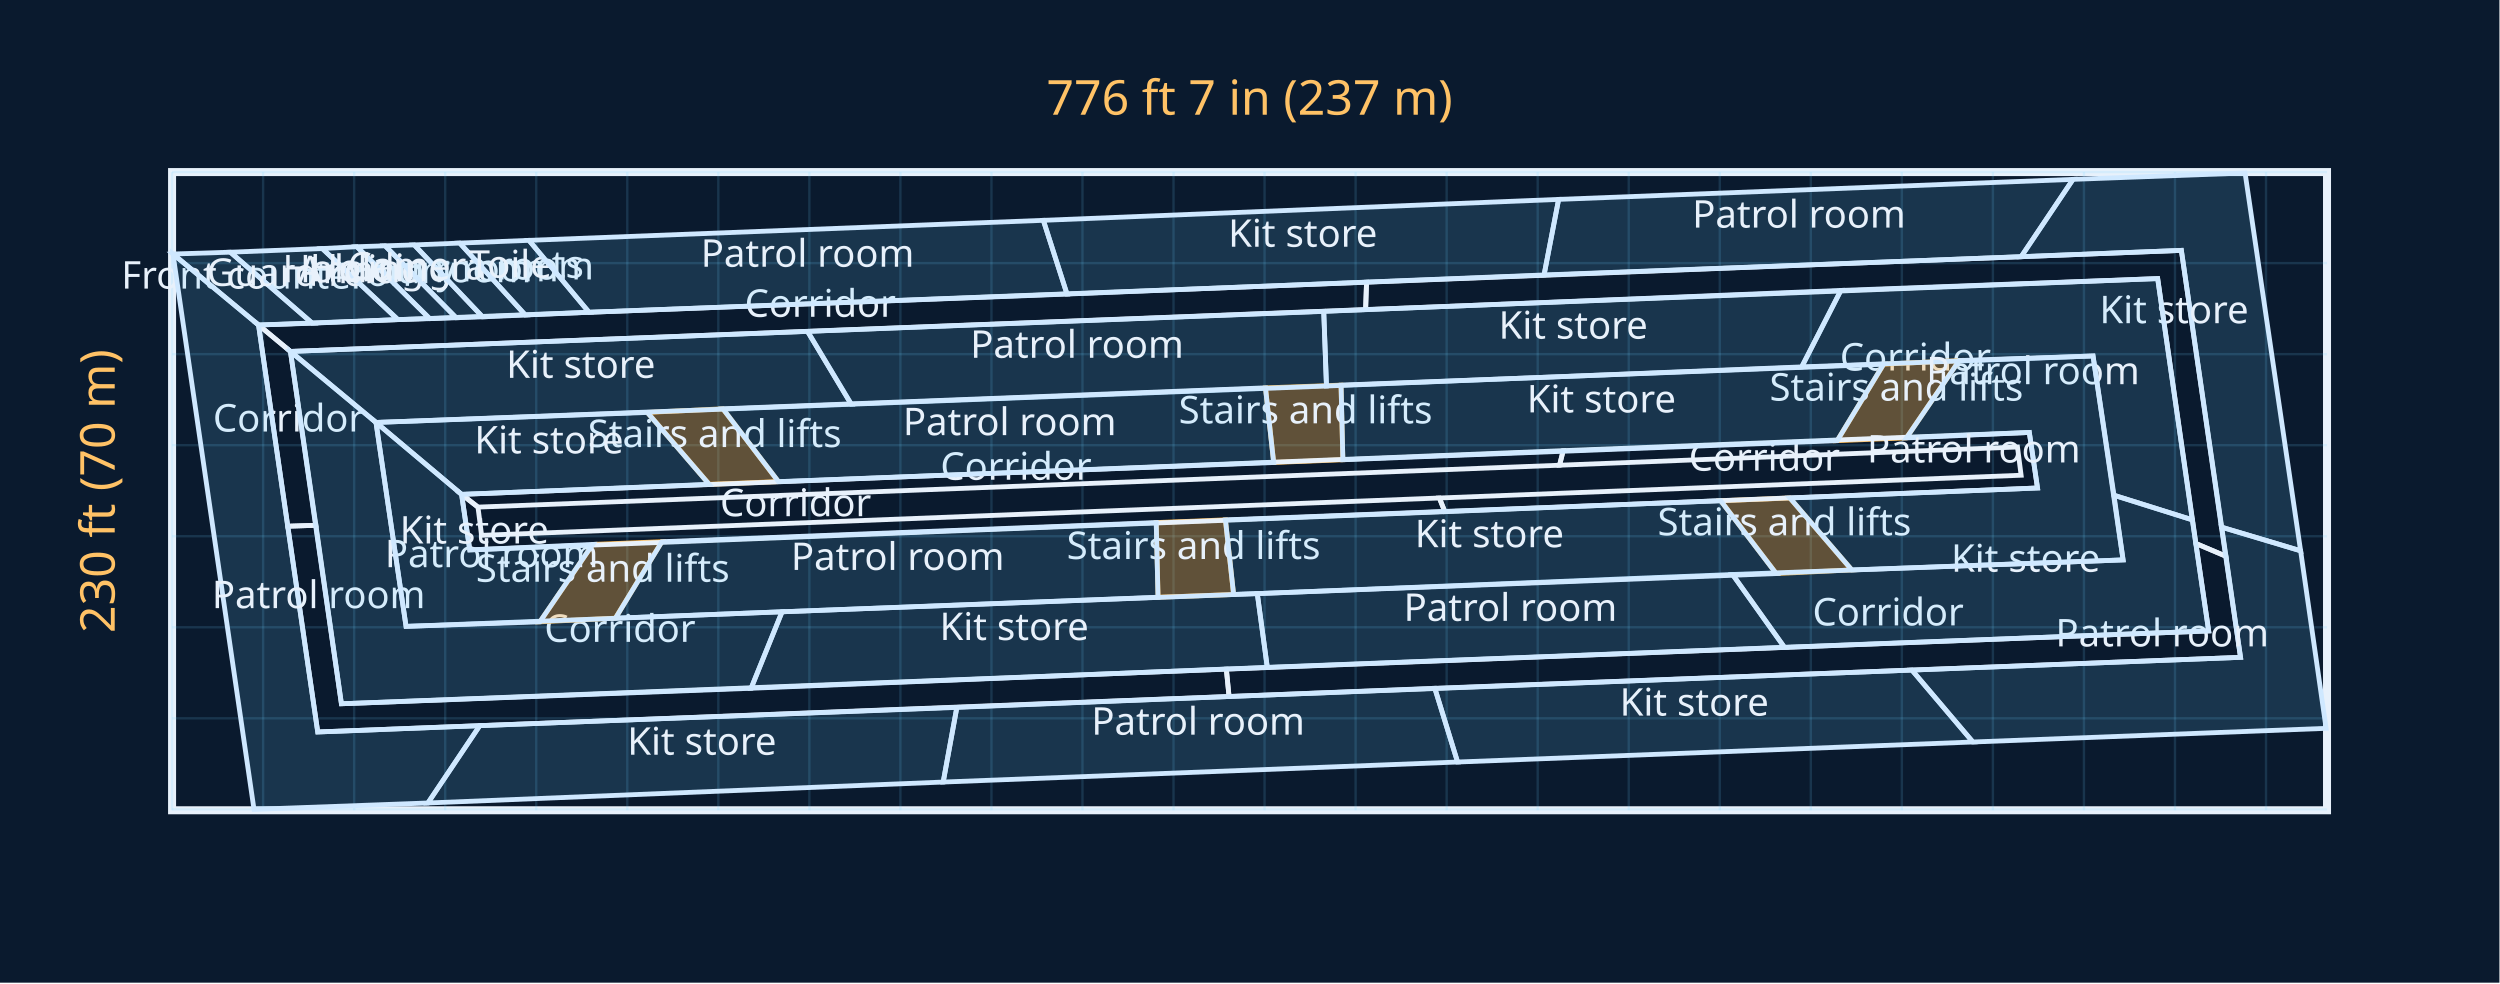
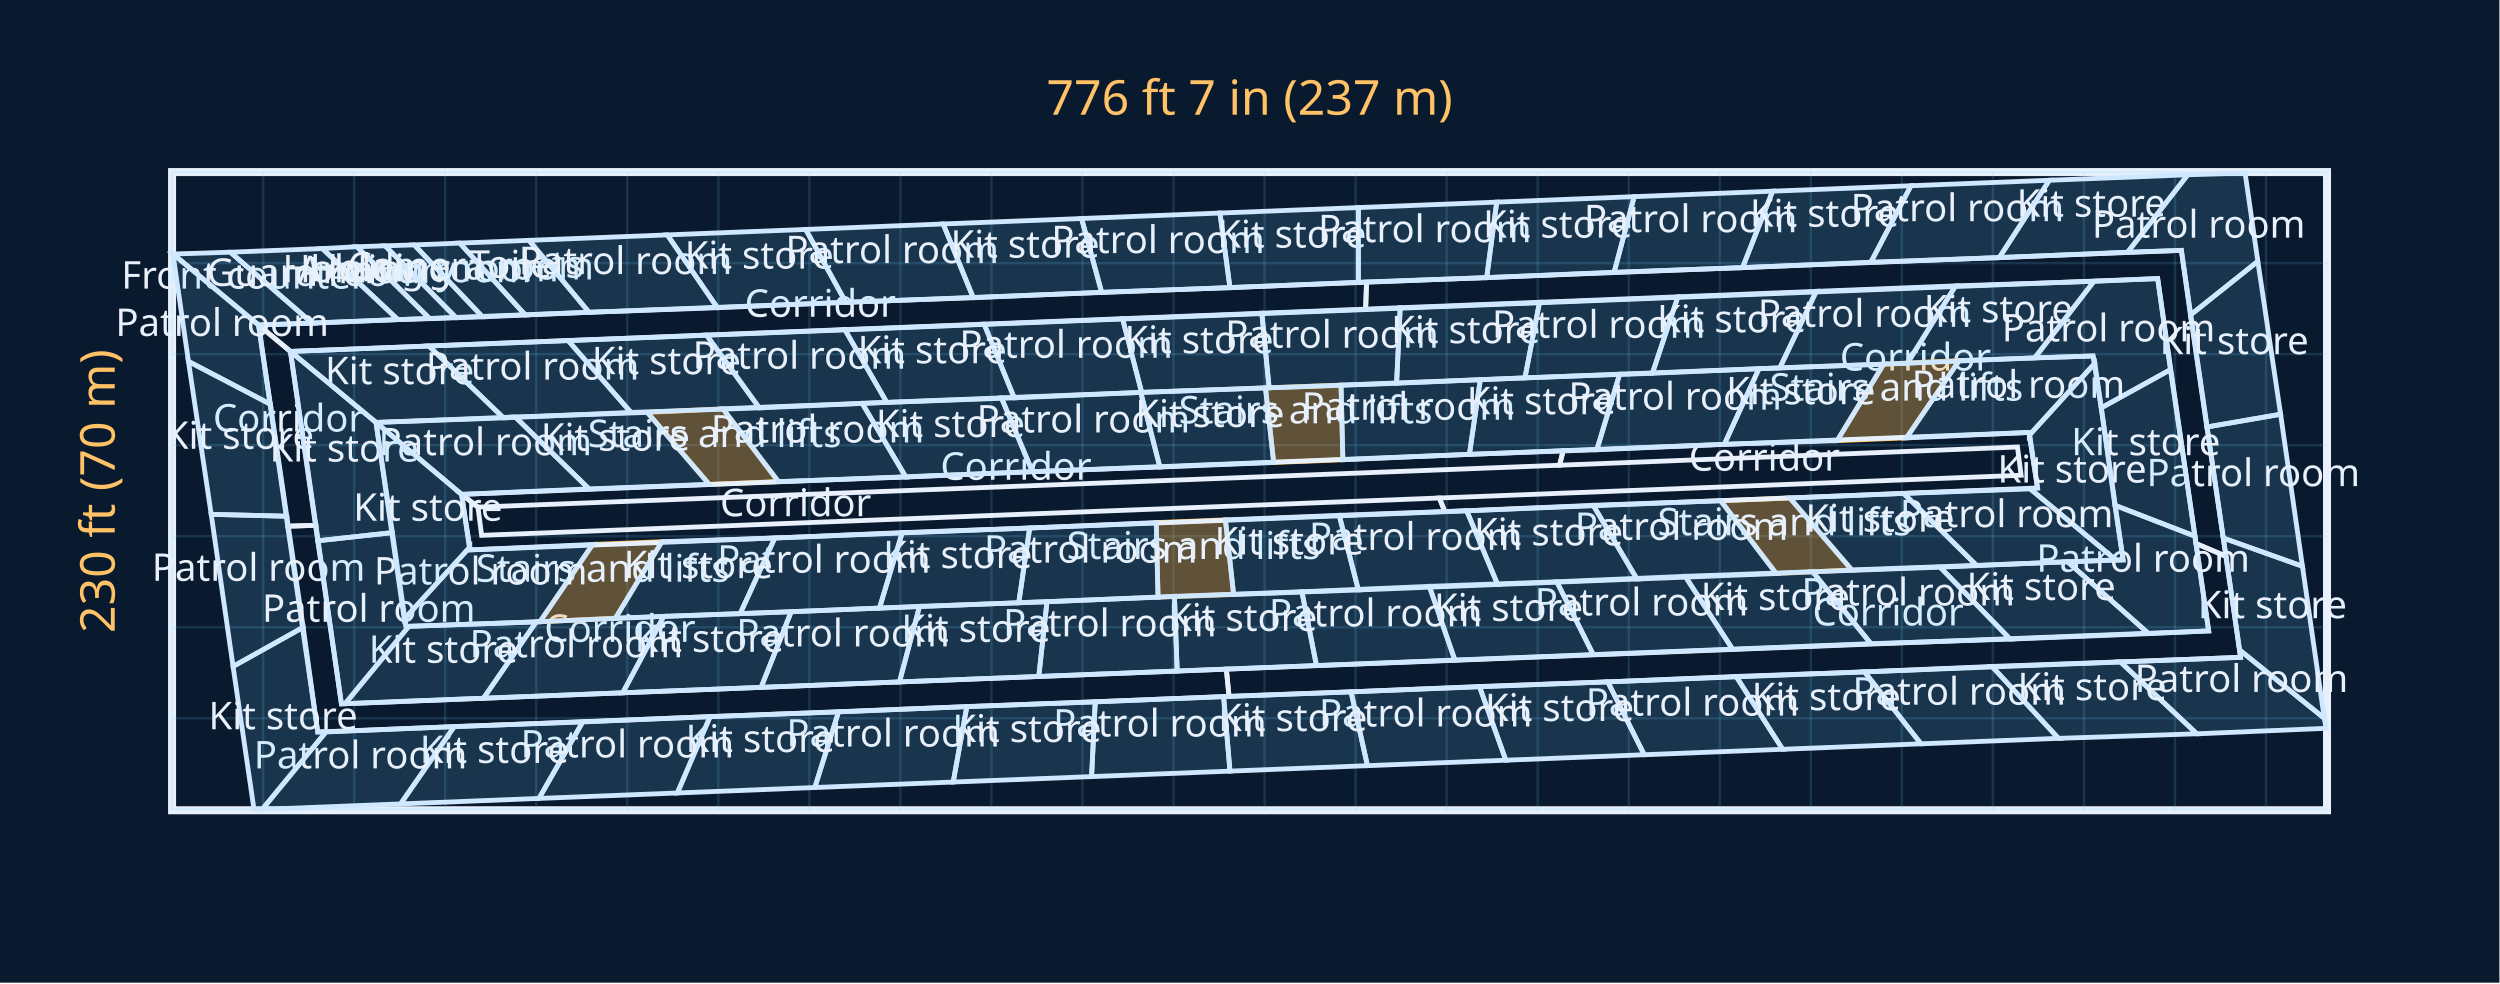
<svg xmlns="http://www.w3.org/2000/svg" viewBox="-18.9 -18.9 274.6 108.0" font-family="Segoe UI, sans-serif">
  <rect x="-18.936" y="-18.936" width="274.572" height="107.972" fill="#0a1a2e" />
  <rect x="0" y="0" width="236.7" height="70.1" fill="none" stroke="#e8f1fb" stroke-width="0.88" />
  <line x1="0.0" y1="0" x2="0.0" y2="70.1" stroke="#6fd0ff" stroke-opacity=".15" stroke-width="0.26" />
  <line x1="10.0" y1="0" x2="10.0" y2="70.1" stroke="#6fd0ff" stroke-opacity=".15" stroke-width="0.26" />
  <line x1="20.0" y1="0" x2="20.0" y2="70.1" stroke="#6fd0ff" stroke-opacity=".15" stroke-width="0.26" />
  <line x1="30.0" y1="0" x2="30.0" y2="70.1" stroke="#6fd0ff" stroke-opacity=".15" stroke-width="0.26" />
  <line x1="40.0" y1="0" x2="40.0" y2="70.1" stroke="#6fd0ff" stroke-opacity=".15" stroke-width="0.26" />
  <line x1="50.0" y1="0" x2="50.0" y2="70.1" stroke="#6fd0ff" stroke-opacity=".15" stroke-width="0.26" />
  <line x1="60.0" y1="0" x2="60.0" y2="70.1" stroke="#6fd0ff" stroke-opacity=".15" stroke-width="0.26" />
  <line x1="70.0" y1="0" x2="70.0" y2="70.1" stroke="#6fd0ff" stroke-opacity=".15" stroke-width="0.26" />
  <line x1="80.0" y1="0" x2="80.0" y2="70.1" stroke="#6fd0ff" stroke-opacity=".15" stroke-width="0.26" />
  <line x1="90.0" y1="0" x2="90.0" y2="70.1" stroke="#6fd0ff" stroke-opacity=".15" stroke-width="0.26" />
  <line x1="100.0" y1="0" x2="100.0" y2="70.1" stroke="#6fd0ff" stroke-opacity=".15" stroke-width="0.26" />
  <line x1="110.0" y1="0" x2="110.0" y2="70.1" stroke="#6fd0ff" stroke-opacity=".15" stroke-width="0.26" />
  <line x1="120.0" y1="0" x2="120.0" y2="70.1" stroke="#6fd0ff" stroke-opacity=".15" stroke-width="0.26" />
  <line x1="130.0" y1="0" x2="130.0" y2="70.1" stroke="#6fd0ff" stroke-opacity=".15" stroke-width="0.26" />
  <line x1="140.0" y1="0" x2="140.0" y2="70.1" stroke="#6fd0ff" stroke-opacity=".15" stroke-width="0.26" />
  <line x1="150.0" y1="0" x2="150.0" y2="70.1" stroke="#6fd0ff" stroke-opacity=".15" stroke-width="0.26" />
  <line x1="160.0" y1="0" x2="160.0" y2="70.1" stroke="#6fd0ff" stroke-opacity=".15" stroke-width="0.26" />
  <line x1="170.0" y1="0" x2="170.0" y2="70.1" stroke="#6fd0ff" stroke-opacity=".15" stroke-width="0.26" />
  <line x1="180.0" y1="0" x2="180.0" y2="70.1" stroke="#6fd0ff" stroke-opacity=".15" stroke-width="0.26" />
  <line x1="190.0" y1="0" x2="190.0" y2="70.1" stroke="#6fd0ff" stroke-opacity=".15" stroke-width="0.26" />
  <line x1="200.0" y1="0" x2="200.0" y2="70.1" stroke="#6fd0ff" stroke-opacity=".15" stroke-width="0.26" />
  <line x1="210.0" y1="0" x2="210.0" y2="70.1" stroke="#6fd0ff" stroke-opacity=".15" stroke-width="0.26" />
  <line x1="220.0" y1="0" x2="220.0" y2="70.1" stroke="#6fd0ff" stroke-opacity=".15" stroke-width="0.26" />
  <line x1="230.0" y1="0" x2="230.0" y2="70.1" stroke="#6fd0ff" stroke-opacity=".15" stroke-width="0.26" />
  <line x1="0" y1="0.0" x2="236.7" y2="0.0" stroke="#6fd0ff" stroke-opacity=".15" stroke-width="0.26" />
  <line x1="0" y1="10.0" x2="236.7" y2="10.0" stroke="#6fd0ff" stroke-opacity=".15" stroke-width="0.26" />
  <line x1="0" y1="20.0" x2="236.7" y2="20.0" stroke="#6fd0ff" stroke-opacity=".15" stroke-width="0.26" />
  <line x1="0" y1="30.0" x2="236.7" y2="30.0" stroke="#6fd0ff" stroke-opacity=".15" stroke-width="0.26" />
  <line x1="0" y1="40.0" x2="236.7" y2="40.0" stroke="#6fd0ff" stroke-opacity=".15" stroke-width="0.26" />
  <line x1="0" y1="50.0" x2="236.7" y2="50.0" stroke="#6fd0ff" stroke-opacity=".15" stroke-width="0.26" />
  <line x1="0" y1="60.0" x2="236.7" y2="60.0" stroke="#6fd0ff" stroke-opacity=".15" stroke-width="0.26" />
  <line x1="0" y1="70.0" x2="236.7" y2="70.0" stroke="#6fd0ff" stroke-opacity=".15" stroke-width="0.26" />
  <polygon points="9.5,16.8 131.2,12.1 131.1,15.1 13.0,19.7" fill="none" stroke="#e8f1fb" stroke-width="0.53" />
  <text x="71.2" y="15.9" font-size="4.2" fill="#e8f1fb" text-anchor="middle">Corridor</text>
  <polygon points="131.2,12.1 220.7,8.6 225.6,42.2 222.3,40.8 218.1,11.7 131.1,15.1" fill="none" stroke="#e8f1fb" stroke-width="0.53" />
  <text x="191.5" y="21.8" font-size="4.2" fill="#e8f1fb" text-anchor="middle">Corridor</text>
  <polygon points="225.6,42.2 227.2,53.3 116.1,57.6 115.8,54.6 223.7,50.4 222.3,40.8" fill="none" stroke="#e8f1fb" stroke-width="0.53" />
  <text x="188.5" y="49.8" font-size="4.2" fill="#e8f1fb" text-anchor="middle">Corridor</text>
  <polygon points="116.1,57.6 16.0,61.5 12.7,38.9 15.8,38.8 18.6,58.4 115.8,54.6" fill="none" stroke="#e8f1fb" stroke-width="0.53" />
  <text x="49.2" y="51.6" font-size="4.2" fill="#e8f1fb" text-anchor="middle">Corridor</text>
  <polygon points="12.7,38.9 9.5,16.8 13.0,19.7 15.8,38.8" fill="none" stroke="#e8f1fb" stroke-width="0.53" />
  <text x="12.8" y="28.5" font-size="4.2" fill="#e8f1fb" text-anchor="middle">Corridor</text>
  <polygon points="52.2,26.4 60.5,26.0 66.6,34.0 59.0,34.3" fill="rgba(255,184,77,.35)" stroke="#ffb84d" stroke-width="0.53" />
  <text x="59.6" y="30.2" font-size="4.2" fill="#e8f1fb" text-anchor="middle">Stairs and lifts</text>
  <polygon points="120.1,23.7 128.4,23.4 128.6,31.6 121.0,31.9" fill="rgba(255,184,77,.35)" stroke="#ffb84d" stroke-width="0.53" />
  <text x="124.5" y="27.6" font-size="4.2" fill="#e8f1fb" text-anchor="middle">Stairs and lifts</text>
  <polygon points="188.0,21.1 196.3,20.7 190.5,29.2 182.9,29.5" fill="rgba(255,184,77,.35)" stroke="#ffb84d" stroke-width="0.53" />
  <text x="189.4" y="25.1" font-size="4.2" fill="#e8f1fb" text-anchor="middle">Stairs and lifts</text>
  <polygon points="184.5,43.7 176.2,44.1 170.1,36.1 177.7,35.8" fill="rgba(255,184,77,.35)" stroke="#ffb84d" stroke-width="0.53" />
  <text x="177.1" y="39.9" font-size="4.2" fill="#e8f1fb" text-anchor="middle">Stairs and lifts</text>
  <polygon points="116.6,46.4 108.3,46.7 108.1,38.5 115.7,38.2" fill="rgba(255,184,77,.35)" stroke="#ffb84d" stroke-width="0.53" />
  <text x="112.2" y="42.5" font-size="4.2" fill="#e8f1fb" text-anchor="middle">Stairs and lifts</text>
  <polygon points="48.7,49.0 40.4,49.4 46.2,40.9 53.8,40.6" fill="rgba(255,184,77,.35)" stroke="#ffb84d" stroke-width="0.53" />
  <text x="47.3" y="45.0" font-size="4.2" fill="#e8f1fb" text-anchor="middle">Stairs and lifts</text>
  <polygon points="31.8,35.4 152.8,30.6 152.4,32.2 33.6,36.8" fill="none" stroke="#e8f1fb" stroke-width="0.53" />
  <text x="92.7" y="33.8" font-size="4.2" fill="#e8f1fb" text-anchor="middle">Corridor</text>
  <polygon points="152.8,30.6 204.0,28.6 204.9,34.7 139.8,37.3 139.2,35.8 203.1,33.3 202.7,30.2 152.4,32.2" fill="none" stroke="#e8f1fb" stroke-width="0.53" />
  <text x="174.9" y="32.8" font-size="4.2" fill="#e8f1fb" text-anchor="middle">Corridor</text>
  <polygon points="139.8,37.3 32.7,41.5 31.8,35.4 33.6,36.8 34.0,39.9 139.2,35.8" fill="none" stroke="#e8f1fb" stroke-width="0.53" />
  <text x="68.5" y="37.8" font-size="4.2" fill="#e8f1fb" text-anchor="middle">Corridor</text>
  <polygon points="0.1,9.0 6.4,8.8 15.4,16.6 9.5,16.8" fill="rgba(111,208,255,.15)" stroke="#cfe8ff" stroke-width="0.53" />
  <text x="7.9" y="12.8" font-size="4.2" fill="#e8f1fb" text-anchor="middle">Front counter</text>
  <polygon points="6.4,8.8 16.5,8.4 24.8,16.2 15.4,16.6" fill="rgba(111,208,255,.15)" stroke="#cfe8ff" stroke-width="0.53" />
  <text x="15.8" y="12.5" font-size="4.2" fill="#e8f1fb" text-anchor="middle">Guard room</text>
  <polygon points="16.5,8.4 20.3,8.2 28.3,16.1 24.8,16.2" fill="rgba(111,208,255,.15)" stroke="#cfe8ff" stroke-width="0.53" />
  <text x="22.5" y="12.2" font-size="4.2" fill="#e8f1fb" text-anchor="middle">Armoury</text>
  <polygon points="20.3,8.2 23.4,8.1 31.2,16.0 28.3,16.1" fill="rgba(111,208,255,.15)" stroke="#cfe8ff" stroke-width="0.53" />
  <text x="25.8" y="12.1" font-size="4.2" fill="#e8f1fb" text-anchor="middle">Holding room</text>
  <polygon points="23.4,8.1 26.6,8.0 34.1,15.9 31.2,16.0" fill="rgba(111,208,255,.15)" stroke="#cfe8ff" stroke-width="0.53" />
  <text x="28.8" y="12.0" font-size="4.2" fill="#e8f1fb" text-anchor="middle">Holding room</text>
  <polygon points="26.6,8.0 31.6,7.8 38.8,15.7 34.1,15.9" fill="rgba(111,208,255,.15)" stroke="#cfe8ff" stroke-width="0.53" />
  <text x="32.8" y="11.8" font-size="4.2" fill="#e8f1fb" text-anchor="middle">Camera room</text>
  <polygon points="31.6,7.8 39.2,7.5 45.8,15.4 38.8,15.7" fill="rgba(111,208,255,.15)" stroke="#cfe8ff" stroke-width="0.53" />
  <text x="38.9" y="11.6" font-size="4.2" fill="#e8f1fb" text-anchor="middle">Toilets</text>
-   <polygon points="39.2,7.5 95.7,5.3 98.3,13.4 45.8,15.4" fill="rgba(111,208,255,.15)" stroke="#cfe8ff" stroke-width="0.53" />
-   <text x="69.8" y="10.4" font-size="4.2" fill="#e8f1fb" text-anchor="middle">Patrol room</text>
-   <polygon points="95.7,5.3 152.3,3.0 150.7,11.3 98.3,13.4" fill="rgba(111,208,255,.15)" stroke="#cfe8ff" stroke-width="0.53" />
-   <text x="124.2" y="8.2" font-size="4.2" fill="#e8f1fb" text-anchor="middle">Kit store</text>
-   <polygon points="152.3,3.0 208.8,0.8 203.1,9.3 150.7,11.3" fill="rgba(111,208,255,.15)" stroke="#cfe8ff" stroke-width="0.53" />
-   <text x="178.7" y="6.1" font-size="4.2" fill="#e8f1fb" text-anchor="middle">Patrol room</text>
-   <polygon points="208.8,0.8 227.7,0.1 233.8,41.6 225.1,39.0 220.7,8.6 203.1,9.3" fill="rgba(111,208,255,.15)" stroke="#cfe8ff" stroke-width="0.53" />
-   <text x="219.9" y="16.6" font-size="4.2" fill="#e8f1fb" text-anchor="middle">Kit store</text>
-   <polygon points="233.8,41.6 236.6,61.1 197.8,62.6 191.1,54.7 227.2,53.3 225.1,39.0" fill="rgba(111,208,255,.15)" stroke="#cfe8ff" stroke-width="0.53" />
-   <text x="218.6" y="52.1" font-size="4.2" fill="#e8f1fb" text-anchor="middle">Patrol room</text>
-   <polygon points="197.8,62.6 141.2,64.8 138.7,56.7 191.1,54.7" fill="rgba(111,208,255,.15)" stroke="#cfe8ff" stroke-width="0.53" />
-   <text x="167.2" y="59.7" font-size="4.2" fill="#e8f1fb" text-anchor="middle">Kit store</text>
-   <polygon points="141.2,64.8 84.7,67.0 86.2,58.8 138.7,56.7" fill="rgba(111,208,255,.15)" stroke="#cfe8ff" stroke-width="0.53" />
-   <text x="112.7" y="61.8" font-size="4.2" fill="#e8f1fb" text-anchor="middle">Patrol room</text>
-   <polygon points="84.7,67.0 28.1,69.3 33.8,60.8 86.2,58.8" fill="rgba(111,208,255,.15)" stroke="#cfe8ff" stroke-width="0.53" />
-   <text x="58.2" y="64.0" font-size="4.2" fill="#e8f1fb" text-anchor="middle">Kit store</text>
-   <polygon points="28.1,69.3 9.0,70.0 0.1,9.0 9.5,16.8 16.0,61.5 33.8,60.8" fill="rgba(111,208,255,.15)" stroke="#cfe8ff" stroke-width="0.53" />
-   <text x="16.1" y="47.9" font-size="4.2" fill="#e8f1fb" text-anchor="middle">Patrol room</text>
-   <polygon points="13.0,19.7 69.8,17.5 74.6,25.5 22.4,27.5" fill="rgba(111,208,255,.15)" stroke="#cfe8ff" stroke-width="0.53" />
-   <text x="44.9" y="22.6" font-size="4.2" fill="#e8f1fb" text-anchor="middle">Kit store</text>
-   <polygon points="69.8,17.5 126.5,15.3 126.8,23.5 74.6,25.5" fill="rgba(111,208,255,.15)" stroke="#cfe8ff" stroke-width="0.53" />
-   <text x="99.4" y="20.4" font-size="4.2" fill="#e8f1fb" text-anchor="middle">Patrol room</text>
-   <polygon points="126.5,15.3 183.3,13.0 179.0,21.4 126.8,23.5" fill="rgba(111,208,255,.15)" stroke="#cfe8ff" stroke-width="0.53" />
-   <text x="153.9" y="18.3" font-size="4.2" fill="#e8f1fb" text-anchor="middle">Kit store</text>
-   <polygon points="183.3,13.0 218.1,11.7 221.9,38.2 213.3,35.5 211.0,20.2 179.0,21.4" fill="rgba(111,208,255,.15)" stroke="#cfe8ff" stroke-width="0.53" />
-   <text x="204.4" y="23.3" font-size="4.2" fill="#e8f1fb" text-anchor="middle">Patrol room</text>
-   <polygon points="221.9,38.2 223.7,50.4 177.1,52.2 171.4,44.2 214.3,42.6 213.3,35.5" fill="rgba(111,208,255,.15)" stroke="#cfe8ff" stroke-width="0.53" />
-   <text x="203.6" y="43.9" font-size="4.2" fill="#e8f1fb" text-anchor="middle">Kit store</text>
-   <polygon points="177.1,52.2 120.3,54.4 119.2,46.3 171.4,44.2" fill="rgba(111,208,255,.15)" stroke="#cfe8ff" stroke-width="0.53" />
-   <text x="147.0" y="49.3" font-size="4.2" fill="#e8f1fb" text-anchor="middle">Patrol room</text>
-   <polygon points="120.3,54.4 63.6,56.7 67.0,48.3 119.2,46.3" fill="rgba(111,208,255,.15)" stroke="#cfe8ff" stroke-width="0.53" />
-   <text x="92.5" y="51.4" font-size="4.2" fill="#e8f1fb" text-anchor="middle">Kit store</text>
-   <polygon points="63.6,56.7 18.6,58.4 13.0,19.7 22.4,27.5 25.7,49.9 67.0,48.3" fill="rgba(111,208,255,.15)" stroke="#cfe8ff" stroke-width="0.53" />
-   <text x="35.1" y="43.4" font-size="4.2" fill="#e8f1fb" text-anchor="middle">Patrol room</text>
-   <polygon points="22.4,27.5 52.2,26.4 59.0,34.3 31.8,35.4" fill="rgba(111,208,255,.15)" stroke="#cfe8ff" stroke-width="0.53" />
-   <text x="41.4" y="30.9" font-size="4.2" fill="#e8f1fb" text-anchor="middle">Kit store</text>
-   <polygon points="60.5,26.0 120.1,23.7 121.0,31.9 66.6,34.0" fill="rgba(111,208,255,.15)" stroke="#cfe8ff" stroke-width="0.53" />
-   <text x="92.0" y="28.9" font-size="4.2" fill="#e8f1fb" text-anchor="middle">Patrol room</text>
-   <polygon points="128.4,23.4 188.0,21.1 182.9,29.5 128.6,31.6" fill="rgba(111,208,255,.15)" stroke="#cfe8ff" stroke-width="0.53" />
-   <text x="157.0" y="26.4" font-size="4.2" fill="#e8f1fb" text-anchor="middle">Kit store</text>
-   <polygon points="196.3,20.7 211.0,20.2 214.3,42.6 184.5,43.7 177.7,35.8 204.9,34.7 204.0,28.6 190.5,29.2" fill="rgba(111,208,255,.15)" stroke="#cfe8ff" stroke-width="0.53" />
-   <text x="197.9" y="31.9" font-size="4.2" fill="#e8f1fb" text-anchor="middle">Patrol room</text>
-   <polygon points="176.2,44.1 116.6,46.4 115.7,38.2 170.1,36.1" fill="rgba(111,208,255,.15)" stroke="#cfe8ff" stroke-width="0.53" />
-   <text x="144.7" y="41.2" font-size="4.2" fill="#e8f1fb" text-anchor="middle">Kit store</text>
-   <polygon points="108.3,46.7 48.7,49.0 53.8,40.6 108.1,38.5" fill="rgba(111,208,255,.15)" stroke="#cfe8ff" stroke-width="0.53" />
-   <text x="79.7" y="43.7" font-size="4.2" fill="#e8f1fb" text-anchor="middle">Patrol room</text>
-   <polygon points="40.4,49.4 25.7,49.9 22.4,27.5 31.8,35.4 32.7,41.5 46.2,40.9" fill="rgba(111,208,255,.15)" stroke="#cfe8ff" stroke-width="0.53" />
-   <text x="33.2" y="40.8" font-size="4.2" fill="#e8f1fb" text-anchor="middle">Kit store</text>
+   <polygon points="39.2,7.5 54.4,6.9 59.9,14.9 45.8,15.4" fill="rgba(111,208,255,.15)" stroke="#cfe8ff" stroke-width="0.53" />
+   <text x="49.8" y="11.2" font-size="4.2" fill="#e8f1fb" text-anchor="middle">Patrol room</text>
+   <polygon points="54.4,6.9 69.6,6.3 74.0,14.3 59.9,14.9" fill="rgba(111,208,255,.15)" stroke="#cfe8ff" stroke-width="0.53" />
+   <text x="64.5" y="10.6" font-size="4.2" fill="#e8f1fb" text-anchor="middle">Kit store</text>
+   <polygon points="69.6,6.3 84.7,5.7 88.0,13.8 74.0,14.3" fill="rgba(111,208,255,.15)" stroke="#cfe8ff" stroke-width="0.53" />
+   <text x="79.1" y="10.0" font-size="4.2" fill="#e8f1fb" text-anchor="middle">Patrol room</text>
+   <polygon points="84.7,5.7 99.9,5.1 102.1,13.2 88.0,13.8" fill="rgba(111,208,255,.15)" stroke="#cfe8ff" stroke-width="0.53" />
+   <text x="93.7" y="9.4" font-size="4.2" fill="#e8f1fb" text-anchor="middle">Kit store</text>
+   <polygon points="99.9,5.1 115.1,4.5 116.2,12.7 102.1,13.2" fill="rgba(111,208,255,.15)" stroke="#cfe8ff" stroke-width="0.53" />
+   <text x="108.3" y="8.9" font-size="4.2" fill="#e8f1fb" text-anchor="middle">Patrol room</text>
+   <polygon points="115.1,4.5 130.3,3.9 130.3,12.1 116.2,12.7" fill="rgba(111,208,255,.15)" stroke="#cfe8ff" stroke-width="0.53" />
+   <text x="123.0" y="8.3" font-size="4.2" fill="#e8f1fb" text-anchor="middle">Kit store</text>
+   <polygon points="130.3,3.9 145.5,3.3 144.4,11.6 130.3,12.1" fill="rgba(111,208,255,.15)" stroke="#cfe8ff" stroke-width="0.53" />
+   <text x="137.6" y="7.7" font-size="4.2" fill="#e8f1fb" text-anchor="middle">Patrol room</text>
+   <polygon points="145.5,3.3 160.6,2.7 158.4,11.0 144.4,11.6" fill="rgba(111,208,255,.15)" stroke="#cfe8ff" stroke-width="0.53" />
+   <text x="152.2" y="7.2" font-size="4.2" fill="#e8f1fb" text-anchor="middle">Kit store</text>
+   <polygon points="160.6,2.7 175.8,2.1 172.5,10.5 158.4,11.0" fill="rgba(111,208,255,.15)" stroke="#cfe8ff" stroke-width="0.53" />
+   <text x="166.8" y="6.6" font-size="4.2" fill="#e8f1fb" text-anchor="middle">Patrol room</text>
+   <polygon points="175.8,2.1 191.0,1.5 186.6,9.9 172.5,10.5" fill="rgba(111,208,255,.15)" stroke="#cfe8ff" stroke-width="0.53" />
+   <text x="181.5" y="6.0" font-size="4.2" fill="#e8f1fb" text-anchor="middle">Kit store</text>
+   <polygon points="191.0,1.5 206.2,0.9 200.7,9.4 186.6,9.9" fill="rgba(111,208,255,.15)" stroke="#cfe8ff" stroke-width="0.53" />
+   <text x="196.1" y="5.4" font-size="4.2" fill="#e8f1fb" text-anchor="middle">Patrol room</text>
+   <polygon points="206.2,0.9 221.4,0.3 214.8,8.8 200.7,9.4" fill="rgba(111,208,255,.15)" stroke="#cfe8ff" stroke-width="0.53" />
+   <text x="210.8" y="4.9" font-size="4.2" fill="#e8f1fb" text-anchor="middle">Kit store</text>
+   <polygon points="221.4,0.3 227.7,0.1 229.1,9.8 221.7,15.7 220.7,8.6 214.8,8.8" fill="rgba(111,208,255,.15)" stroke="#cfe8ff" stroke-width="0.53" />
+   <text x="222.6" y="7.2" font-size="4.2" fill="#e8f1fb" text-anchor="middle">Patrol room</text>
+   <polygon points="229.1,9.8 231.6,26.6 223.5,28.0 221.7,15.7" fill="rgba(111,208,255,.15)" stroke="#cfe8ff" stroke-width="0.53" />
+   <text x="226.5" y="20.0" font-size="4.2" fill="#e8f1fb" text-anchor="middle">Kit store</text>
+   <polygon points="231.6,26.6 234.0,43.3 225.3,40.2 223.5,28.0" fill="rgba(111,208,255,.15)" stroke="#cfe8ff" stroke-width="0.53" />
+   <text x="228.6" y="34.5" font-size="4.2" fill="#e8f1fb" text-anchor="middle">Patrol room</text>
+   <polygon points="234.0,43.3 236.4,60.0 227.1,52.5 225.3,40.2" fill="rgba(111,208,255,.15)" stroke="#cfe8ff" stroke-width="0.53" />
+   <text x="230.7" y="49.0" font-size="4.2" fill="#e8f1fb" text-anchor="middle">Kit store</text>
+   <polygon points="236.4,60.0 236.6,61.1 222.4,61.7 214.0,53.8 227.2,53.3 227.1,52.5" fill="rgba(111,208,255,.15)" stroke="#cfe8ff" stroke-width="0.53" />
+   <text x="227.3" y="57.1" font-size="4.2" fill="#e8f1fb" text-anchor="middle">Patrol room</text>
+   <polygon points="222.4,61.7 207.2,62.2 199.9,54.3 214.0,53.8" fill="rgba(111,208,255,.15)" stroke="#cfe8ff" stroke-width="0.53" />
+   <text x="210.9" y="58.0" font-size="4.2" fill="#e8f1fb" text-anchor="middle">Kit store</text>
+   <polygon points="207.2,62.2 192.1,62.8 185.9,54.9 199.9,54.3" fill="rgba(111,208,255,.15)" stroke="#cfe8ff" stroke-width="0.53" />
+   <text x="196.3" y="58.5" font-size="4.2" fill="#e8f1fb" text-anchor="middle">Patrol room</text>
+   <polygon points="192.1,62.8 176.9,63.4 171.8,55.4 185.9,54.9" fill="rgba(111,208,255,.15)" stroke="#cfe8ff" stroke-width="0.53" />
+   <text x="181.7" y="59.1" font-size="4.2" fill="#e8f1fb" text-anchor="middle">Kit store</text>
+   <polygon points="176.9,63.4 161.7,64.0 157.7,56.0 171.8,55.4" fill="rgba(111,208,255,.15)" stroke="#cfe8ff" stroke-width="0.53" />
+   <text x="167.0" y="59.7" font-size="4.2" fill="#e8f1fb" text-anchor="middle">Patrol room</text>
+   <polygon points="161.7,64.0 146.5,64.6 143.6,56.5 157.7,56.0" fill="rgba(111,208,255,.15)" stroke="#cfe8ff" stroke-width="0.53" />
+   <text x="152.4" y="60.3" font-size="4.2" fill="#e8f1fb" text-anchor="middle">Kit store</text>
+   <polygon points="146.5,64.6 131.3,65.2 129.5,57.1 143.6,56.5" fill="rgba(111,208,255,.15)" stroke="#cfe8ff" stroke-width="0.53" />
+   <text x="137.7" y="60.9" font-size="4.2" fill="#e8f1fb" text-anchor="middle">Patrol room</text>
+   <polygon points="131.3,65.2 116.2,65.8 115.5,57.6 129.5,57.1" fill="rgba(111,208,255,.15)" stroke="#cfe8ff" stroke-width="0.53" />
+   <text x="123.1" y="61.4" font-size="4.2" fill="#e8f1fb" text-anchor="middle">Kit store</text>
+   <polygon points="116.2,65.8 101.0,66.4 101.4,58.2 115.5,57.6" fill="rgba(111,208,255,.15)" stroke="#cfe8ff" stroke-width="0.53" />
+   <text x="108.5" y="62.0" font-size="4.2" fill="#e8f1fb" text-anchor="middle">Patrol room</text>
+   <polygon points="101.0,66.4 85.8,67.0 87.3,58.7 101.4,58.2" fill="rgba(111,208,255,.15)" stroke="#cfe8ff" stroke-width="0.53" />
+   <text x="93.9" y="62.6" font-size="4.2" fill="#e8f1fb" text-anchor="middle">Kit store</text>
+   <polygon points="85.8,67.0 70.6,67.6 73.2,59.3 87.3,58.7" fill="rgba(111,208,255,.15)" stroke="#cfe8ff" stroke-width="0.53" />
+   <text x="79.2" y="63.1" font-size="4.2" fill="#e8f1fb" text-anchor="middle">Patrol room</text>
+   <polygon points="70.6,67.6 55.5,68.2 59.1,59.8 73.2,59.3" fill="rgba(111,208,255,.15)" stroke="#cfe8ff" stroke-width="0.53" />
+   <text x="64.6" y="63.7" font-size="4.2" fill="#e8f1fb" text-anchor="middle">Kit store</text>
+   <polygon points="55.5,68.2 40.3,68.8 45.1,60.4 59.1,59.8" fill="rgba(111,208,255,.15)" stroke="#cfe8ff" stroke-width="0.53" />
+   <text x="50.0" y="64.3" font-size="4.2" fill="#e8f1fb" text-anchor="middle">Patrol room</text>
+   <polygon points="40.3,68.8 25.1,69.4 31.0,60.9 45.1,60.4" fill="rgba(111,208,255,.15)" stroke="#cfe8ff" stroke-width="0.53" />
+   <text x="35.4" y="64.9" font-size="4.2" fill="#e8f1fb" text-anchor="middle">Kit store</text>
+   <polygon points="25.1,69.4 9.9,70.0 16.9,61.5 31.0,60.9" fill="rgba(111,208,255,.15)" stroke="#cfe8ff" stroke-width="0.53" />
+   <text x="20.7" y="65.5" font-size="4.2" fill="#e8f1fb" text-anchor="middle">Patrol room</text>
+   <polygon points="9.9,70.0 9.0,70.0 6.7,54.3 14.4,50.0 16.0,61.5 16.9,61.5" fill="rgba(111,208,255,.15)" stroke="#cfe8ff" stroke-width="0.53" />
+   <text x="12.2" y="61.2" font-size="4.2" fill="#e8f1fb" text-anchor="middle">Kit store</text>
+   <polygon points="6.7,54.3 4.3,37.6 12.6,37.8 14.4,50.0" fill="rgba(111,208,255,.15)" stroke="#cfe8ff" stroke-width="0.53" />
+   <text x="9.5" y="44.9" font-size="4.2" fill="#e8f1fb" text-anchor="middle">Patrol room</text>
+   <polygon points="4.3,37.6 1.8,20.8 10.8,25.5 12.6,37.8" fill="rgba(111,208,255,.15)" stroke="#cfe8ff" stroke-width="0.53" />
+   <text x="7.4" y="30.4" font-size="4.2" fill="#e8f1fb" text-anchor="middle">Kit store</text>
+   <polygon points="1.8,20.8 0.1,9.0 9.5,16.8 10.8,25.5" fill="rgba(111,208,255,.15)" stroke="#cfe8ff" stroke-width="0.53" />
+   <text x="5.5" y="18.0" font-size="4.2" fill="#e8f1fb" text-anchor="middle">Patrol room</text>
+   <polygon points="13.0,19.7 28.2,19.1 36.4,27.0 22.4,27.5" fill="rgba(111,208,255,.15)" stroke="#cfe8ff" stroke-width="0.53" />
+   <text x="25.0" y="23.3" font-size="4.2" fill="#e8f1fb" text-anchor="middle">Kit store</text>
+   <polygon points="28.2,19.1 43.5,18.5 50.4,26.4 36.4,27.0" fill="rgba(111,208,255,.15)" stroke="#cfe8ff" stroke-width="0.53" />
+   <text x="39.6" y="22.8" font-size="4.2" fill="#e8f1fb" text-anchor="middle">Patrol room</text>
+   <polygon points="43.5,18.5 58.7,17.9 64.5,25.9 50.4,26.4" fill="rgba(111,208,255,.15)" stroke="#cfe8ff" stroke-width="0.53" />
+   <text x="54.3" y="22.2" font-size="4.2" fill="#e8f1fb" text-anchor="middle">Kit store</text>
+   <polygon points="58.7,17.9 73.9,17.3 78.5,25.3 64.5,25.9" fill="rgba(111,208,255,.15)" stroke="#cfe8ff" stroke-width="0.53" />
+   <text x="68.9" y="21.6" font-size="4.2" fill="#e8f1fb" text-anchor="middle">Patrol room</text>
+   <polygon points="73.9,17.3 89.2,16.7 92.5,24.8 78.5,25.3" fill="rgba(111,208,255,.15)" stroke="#cfe8ff" stroke-width="0.53" />
+   <text x="83.5" y="21.0" font-size="4.2" fill="#e8f1fb" text-anchor="middle">Kit store</text>
+   <polygon points="89.2,16.7 104.4,16.1 106.5,24.2 92.5,24.8" fill="rgba(111,208,255,.15)" stroke="#cfe8ff" stroke-width="0.53" />
+   <text x="98.2" y="20.4" font-size="4.2" fill="#e8f1fb" text-anchor="middle">Patrol room</text>
+   <polygon points="104.4,16.1 119.7,15.5 120.5,23.7 106.5,24.2" fill="rgba(111,208,255,.15)" stroke="#cfe8ff" stroke-width="0.53" />
+   <text x="112.8" y="19.9" font-size="4.2" fill="#e8f1fb" text-anchor="middle">Kit store</text>
+   <polygon points="119.7,15.5 134.9,14.9 134.5,23.2 120.5,23.7" fill="rgba(111,208,255,.15)" stroke="#cfe8ff" stroke-width="0.53" />
+   <text x="127.4" y="19.3" font-size="4.2" fill="#e8f1fb" text-anchor="middle">Patrol room</text>
+   <polygon points="134.9,14.9 150.2,14.3 148.6,22.6 134.5,23.2" fill="rgba(111,208,255,.15)" stroke="#cfe8ff" stroke-width="0.53" />
+   <text x="142.1" y="18.8" font-size="4.2" fill="#e8f1fb" text-anchor="middle">Kit store</text>
+   <polygon points="150.2,14.3 165.4,13.7 162.6,22.1 148.6,22.6" fill="rgba(111,208,255,.15)" stroke="#cfe8ff" stroke-width="0.53" />
+   <text x="156.7" y="18.2" font-size="4.2" fill="#e8f1fb" text-anchor="middle">Patrol room</text>
+   <polygon points="165.4,13.7 180.6,13.1 176.6,21.5 162.6,22.1" fill="rgba(111,208,255,.15)" stroke="#cfe8ff" stroke-width="0.53" />
+   <text x="171.3" y="17.6" font-size="4.2" fill="#e8f1fb" text-anchor="middle">Kit store</text>
+   <polygon points="180.6,13.1 195.9,12.5 190.6,21.0 176.6,21.5" fill="rgba(111,208,255,.15)" stroke="#cfe8ff" stroke-width="0.53" />
+   <text x="185.9" y="17.0" font-size="4.2" fill="#e8f1fb" text-anchor="middle">Patrol room</text>
+   <polygon points="195.9,12.5 211.1,12.0 204.6,20.4 190.6,21.0" fill="rgba(111,208,255,.15)" stroke="#cfe8ff" stroke-width="0.53" />
+   <text x="200.6" y="16.5" font-size="4.2" fill="#e8f1fb" text-anchor="middle">Kit store</text>
+   <polygon points="211.1,12.0 218.1,11.7 219.5,21.7 211.9,25.9 211.0,20.2 204.6,20.4" fill="rgba(111,208,255,.15)" stroke="#cfe8ff" stroke-width="0.53" />
+   <text x="212.7" y="18.6" font-size="4.2" fill="#e8f1fb" text-anchor="middle">Patrol room</text>
+   <polygon points="219.5,21.7 222.2,40.0 213.4,36.6 211.9,25.9" fill="rgba(111,208,255,.15)" stroke="#cfe8ff" stroke-width="0.53" />
+   <text x="216.8" y="31.1" font-size="4.2" fill="#e8f1fb" text-anchor="middle">Kit store</text>
+   <polygon points="222.2,40.0 223.7,50.4 217.1,50.7 208.2,42.8 214.3,42.6 213.4,36.6" fill="rgba(111,208,255,.15)" stroke="#cfe8ff" stroke-width="0.53" />
+   <text x="216.5" y="43.9" font-size="4.2" fill="#e8f1fb" text-anchor="middle">Patrol room</text>
+   <polygon points="217.1,50.7 201.9,51.3 194.2,43.4 208.2,42.8" fill="rgba(111,208,255,.15)" stroke="#cfe8ff" stroke-width="0.53" />
+   <text x="205.3" y="47.0" font-size="4.2" fill="#e8f1fb" text-anchor="middle">Kit store</text>
+   <polygon points="201.9,51.3 186.6,51.8 180.2,43.9 194.2,43.4" fill="rgba(111,208,255,.15)" stroke="#cfe8ff" stroke-width="0.53" />
+   <text x="190.7" y="47.6" font-size="4.2" fill="#e8f1fb" text-anchor="middle">Patrol room</text>
+   <polygon points="186.6,51.8 171.4,52.4 166.2,44.4 180.2,43.9" fill="rgba(111,208,255,.15)" stroke="#cfe8ff" stroke-width="0.53" />
+   <text x="176.1" y="48.1" font-size="4.2" fill="#e8f1fb" text-anchor="middle">Kit store</text>
+   <polygon points="171.4,52.4 156.1,53.0 152.1,45.0 166.2,44.4" fill="rgba(111,208,255,.15)" stroke="#cfe8ff" stroke-width="0.53" />
+   <text x="161.4" y="48.7" font-size="4.2" fill="#e8f1fb" text-anchor="middle">Patrol room</text>
+   <polygon points="156.1,53.0 140.9,53.6 138.1,45.5 152.1,45.0" fill="rgba(111,208,255,.15)" stroke="#cfe8ff" stroke-width="0.53" />
+   <text x="146.8" y="49.3" font-size="4.2" fill="#e8f1fb" text-anchor="middle">Kit store</text>
+   <polygon points="140.9,53.6 125.7,54.2 124.1,46.1 138.1,45.5" fill="rgba(111,208,255,.15)" stroke="#cfe8ff" stroke-width="0.53" />
+   <text x="132.2" y="49.9" font-size="4.2" fill="#e8f1fb" text-anchor="middle">Patrol room</text>
+   <polygon points="125.7,54.2 110.4,54.8 110.1,46.6 124.1,46.1" fill="rgba(111,208,255,.15)" stroke="#cfe8ff" stroke-width="0.53" />
+   <text x="117.6" y="50.4" font-size="4.2" fill="#e8f1fb" text-anchor="middle">Kit store</text>
+   <polygon points="110.4,54.8 95.2,55.4 96.1,47.2 110.1,46.6" fill="rgba(111,208,255,.15)" stroke="#cfe8ff" stroke-width="0.53" />
+   <text x="103.0" y="51.0" font-size="4.2" fill="#e8f1fb" text-anchor="middle">Patrol room</text>
+   <polygon points="95.2,55.4 79.9,56.0 82.1,47.7 96.1,47.2" fill="rgba(111,208,255,.15)" stroke="#cfe8ff" stroke-width="0.53" />
+   <text x="88.3" y="51.6" font-size="4.2" fill="#e8f1fb" text-anchor="middle">Kit store</text>
+   <polygon points="79.9,56.0 64.7,56.6 68.0,48.3 82.1,47.7" fill="rgba(111,208,255,.15)" stroke="#cfe8ff" stroke-width="0.53" />
+   <text x="73.7" y="52.1" font-size="4.2" fill="#e8f1fb" text-anchor="middle">Patrol room</text>
+   <polygon points="64.7,56.6 49.5,57.2 54.0,48.8 68.0,48.3" fill="rgba(111,208,255,.15)" stroke="#cfe8ff" stroke-width="0.53" />
+   <text x="59.0" y="52.7" font-size="4.2" fill="#e8f1fb" text-anchor="middle">Kit store</text>
+   <polygon points="49.5,57.2 34.2,57.8 40.0,49.4 54.0,48.8" fill="rgba(111,208,255,.15)" stroke="#cfe8ff" stroke-width="0.53" />
+   <text x="44.4" y="53.3" font-size="4.2" fill="#e8f1fb" text-anchor="middle">Patrol room</text>
+   <polygon points="34.2,57.8 19.0,58.4 26.0,49.9 40.0,49.4" fill="rgba(111,208,255,.15)" stroke="#cfe8ff" stroke-width="0.53" />
+   <text x="29.8" y="53.9" font-size="4.2" fill="#e8f1fb" text-anchor="middle">Kit store</text>
+   <polygon points="19.0,58.4 18.6,58.4 16.0,40.5 24.2,39.6 25.7,49.9 26.0,49.9" fill="rgba(111,208,255,.15)" stroke="#cfe8ff" stroke-width="0.53" />
+   <text x="21.6" y="49.4" font-size="4.2" fill="#e8f1fb" text-anchor="middle">Patrol room</text>
+   <polygon points="16.0,40.5 13.0,19.7 22.4,27.5 24.2,39.6" fill="rgba(111,208,255,.15)" stroke="#cfe8ff" stroke-width="0.53" />
+   <text x="18.9" y="31.8" font-size="4.2" fill="#e8f1fb" text-anchor="middle">Kit store</text>
+   <polygon points="22.4,27.5 37.7,26.9 45.8,34.8 31.8,35.4" fill="rgba(111,208,255,.15)" stroke="#cfe8ff" stroke-width="0.53" />
+   <text x="34.4" y="31.1" font-size="4.2" fill="#e8f1fb" text-anchor="middle">Patrol room</text>
+   <polygon points="37.7,26.9 52.2,26.4 59.0,34.3 45.8,34.8" fill="rgba(111,208,255,.15)" stroke="#cfe8ff" stroke-width="0.53" />
+   <text x="48.7" y="30.6" font-size="4.2" fill="#e8f1fb" text-anchor="middle">Kit store</text>
+   <polygon points="60.5,26.0 75.8,25.4 80.6,33.5 66.6,34.0" fill="rgba(111,208,255,.15)" stroke="#cfe8ff" stroke-width="0.53" />
+   <text x="70.9" y="29.7" font-size="4.2" fill="#e8f1fb" text-anchor="middle">Patrol room</text>
+   <polygon points="75.8,25.4 91.1,24.8 94.5,32.9 80.6,33.5" fill="rgba(111,208,255,.15)" stroke="#cfe8ff" stroke-width="0.53" />
+   <text x="85.5" y="29.1" font-size="4.2" fill="#e8f1fb" text-anchor="middle">Kit store</text>
+   <polygon points="91.1,24.8 106.4,24.2 108.5,32.4 94.5,32.9" fill="rgba(111,208,255,.15)" stroke="#cfe8ff" stroke-width="0.53" />
+   <text x="100.1" y="28.6" font-size="4.2" fill="#e8f1fb" text-anchor="middle">Patrol room</text>
+   <polygon points="106.4,24.2 120.1,23.7 121.0,31.9 108.5,32.4" fill="rgba(111,208,255,.15)" stroke="#cfe8ff" stroke-width="0.53" />
+   <text x="114.0" y="28.0" font-size="4.2" fill="#e8f1fb" text-anchor="middle">Kit store</text>
+   <polygon points="128.4,23.4 143.7,22.8 142.5,31.0 128.6,31.6" fill="rgba(111,208,255,.15)" stroke="#cfe8ff" stroke-width="0.53" />
+   <text x="135.8" y="27.2" font-size="4.2" fill="#e8f1fb" text-anchor="middle">Patrol room</text>
+   <polygon points="143.7,22.8 159.0,22.2 156.5,30.5 142.5,31.0" fill="rgba(111,208,255,.15)" stroke="#cfe8ff" stroke-width="0.53" />
+   <text x="150.4" y="26.6" font-size="4.2" fill="#e8f1fb" text-anchor="middle">Kit store</text>
+   <polygon points="159.0,22.2 174.3,21.6 170.5,29.9 156.5,30.5" fill="rgba(111,208,255,.15)" stroke="#cfe8ff" stroke-width="0.53" />
+   <text x="165.1" y="26.1" font-size="4.2" fill="#e8f1fb" text-anchor="middle">Patrol room</text>
+   <polygon points="174.3,21.6 188.0,21.1 182.9,29.5 170.5,29.9" fill="rgba(111,208,255,.15)" stroke="#cfe8ff" stroke-width="0.53" />
+   <text x="178.9" y="25.5" font-size="4.2" fill="#e8f1fb" text-anchor="middle">Kit store</text>
+   <polygon points="196.3,20.7 211.0,20.2 211.2,21.0 204.0,28.9 204.0,28.6 190.5,29.2" fill="rgba(111,208,255,.15)" stroke="#cfe8ff" stroke-width="0.53" />
+   <text x="202.8" y="24.8" font-size="4.2" fill="#e8f1fb" text-anchor="middle">Patrol room</text>
+   <polygon points="211.2,21.0 214.3,42.6 213.5,42.6 204.1,34.8 204.9,34.7 204.0,28.9" fill="rgba(111,208,255,.15)" stroke="#cfe8ff" stroke-width="0.53" />
+   <text x="208.7" y="34.1" font-size="4.2" fill="#e8f1fb" text-anchor="middle">Kit store</text>
+   <polygon points="213.5,42.6 198.2,43.2 190.2,35.3 204.1,34.8" fill="rgba(111,208,255,.15)" stroke="#cfe8ff" stroke-width="0.53" />
+   <text x="201.5" y="39.0" font-size="4.2" fill="#e8f1fb" text-anchor="middle">Patrol room</text>
+   <polygon points="198.2,43.2 184.5,43.7 177.7,35.8 190.2,35.3" fill="rgba(111,208,255,.15)" stroke="#cfe8ff" stroke-width="0.53" />
+   <text x="187.6" y="39.5" font-size="4.2" fill="#e8f1fb" text-anchor="middle">Kit store</text>
+   <polygon points="176.2,44.1 160.9,44.7 156.1,36.6 170.1,36.1" fill="rgba(111,208,255,.15)" stroke="#cfe8ff" stroke-width="0.53" />
+   <text x="165.8" y="40.4" font-size="4.2" fill="#e8f1fb" text-anchor="middle">Patrol room</text>
+   <polygon points="160.9,44.7 145.6,45.3 142.2,37.2 156.1,36.6" fill="rgba(111,208,255,.15)" stroke="#cfe8ff" stroke-width="0.53" />
+   <text x="151.2" y="41.0" font-size="4.2" fill="#e8f1fb" text-anchor="middle">Kit store</text>
+   <polygon points="145.6,45.3 130.3,45.9 128.2,37.7 142.2,37.2" fill="rgba(111,208,255,.15)" stroke="#cfe8ff" stroke-width="0.53" />
+   <text x="136.6" y="41.5" font-size="4.2" fill="#e8f1fb" text-anchor="middle">Patrol room</text>
+   <polygon points="130.3,45.9 116.6,46.4 115.7,38.2 128.2,37.7" fill="rgba(111,208,255,.15)" stroke="#cfe8ff" stroke-width="0.53" />
+   <text x="122.7" y="42.0" font-size="4.2" fill="#e8f1fb" text-anchor="middle">Kit store</text>
+   <polygon points="108.3,46.7 93.0,47.3 94.2,39.1 108.1,38.5" fill="rgba(111,208,255,.15)" stroke="#cfe8ff" stroke-width="0.53" />
+   <text x="100.9" y="42.9" font-size="4.2" fill="#e8f1fb" text-anchor="middle">Patrol room</text>
+   <polygon points="93.0,47.3 77.7,47.9 80.2,39.6 94.2,39.1" fill="rgba(111,208,255,.15)" stroke="#cfe8ff" stroke-width="0.53" />
+   <text x="86.3" y="43.5" font-size="4.2" fill="#e8f1fb" text-anchor="middle">Kit store</text>
+   <polygon points="77.7,47.9 62.4,48.5 66.2,40.2 80.2,39.6" fill="rgba(111,208,255,.15)" stroke="#cfe8ff" stroke-width="0.53" />
+   <text x="71.6" y="44.0" font-size="4.2" fill="#e8f1fb" text-anchor="middle">Patrol room</text>
+   <polygon points="62.4,48.5 48.7,49.0 53.8,40.6 66.2,40.2" fill="rgba(111,208,255,.15)" stroke="#cfe8ff" stroke-width="0.53" />
+   <text x="57.8" y="44.6" font-size="4.2" fill="#e8f1fb" text-anchor="middle">Kit store</text>
+   <polygon points="40.4,49.4 25.7,49.9 25.5,49.1 32.7,41.2 32.7,41.5 46.2,40.9" fill="rgba(111,208,255,.15)" stroke="#cfe8ff" stroke-width="0.53" />
+   <text x="33.9" y="45.3" font-size="4.2" fill="#e8f1fb" text-anchor="middle">Patrol room</text>
+   <polygon points="25.5,49.1 22.4,27.5 31.8,35.4 32.7,41.2" fill="rgba(111,208,255,.15)" stroke="#cfe8ff" stroke-width="0.53" />
+   <text x="28.1" y="38.3" font-size="4.2" fill="#e8f1fb" text-anchor="middle">Kit store</text>
  <text x="118.35" y="-6.3" font-size="5.3" fill="#ffc266" text-anchor="middle">776 ft 7 in (237 m)</text>
  <text x="-6.3" y="35.05" font-size="5.3" fill="#ffc266" text-anchor="middle" transform="rotate(-90 -6.3 35.05)">230 ft (70 m)</text>
</svg>
